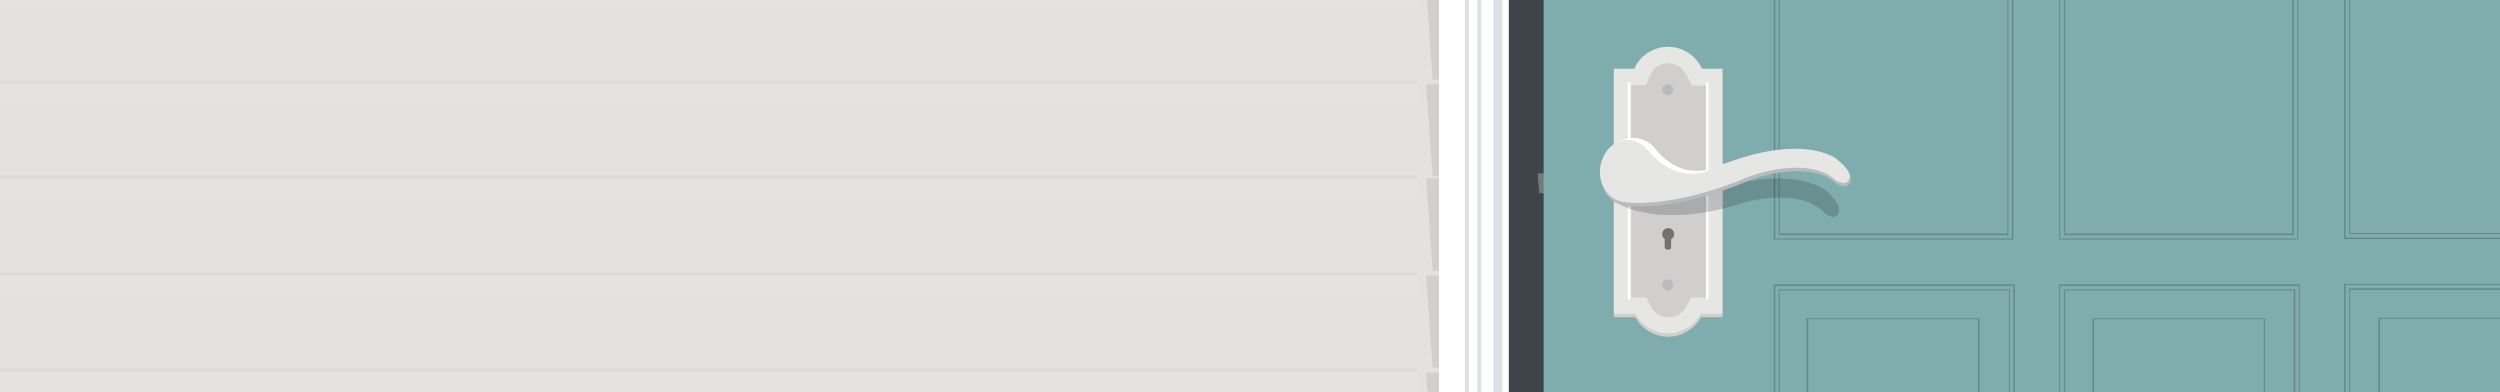
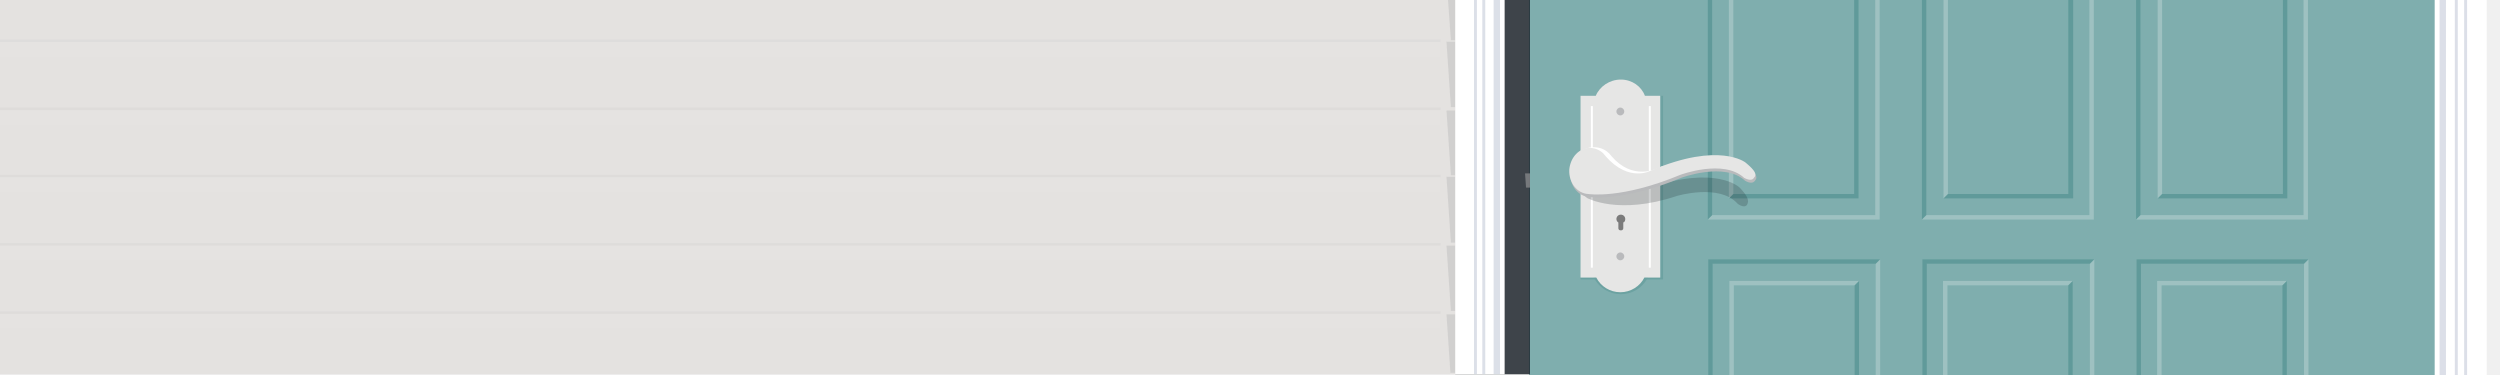
- <svg xmlns="http://www.w3.org/2000/svg" version="1.1" id="Layer_1" x="0px" y="0px" viewBox="-51.9 121.9 501.9 78.5" enable-background="new -51.9 121.9 501.9 78.5" xml:space="preserve">
+ <svg xmlns="http://www.w3.org/2000/svg" version="1.1" id="Layer_1" x="0px" y="0px" viewBox="-153 263.4 509 76.2" enable-background="new -153 263.4 509 76.2" xml:space="preserve">
+   <g>
+     <rect x="158.3" y="262.1" fill="#7FAEAE" width="184.1" height="79.9" />
+     <path opacity="0.25" fill="#337E7D" d="M184.8,283.3v37h-2.7c0.4-0.8,0.6-1.7,0.6-2.6c0-3.4-2.7-6.1-6.1-6.1s-6.1,2.7-6.1,6.1   c0,0.9,0.2,1.8,0.6,2.6h-2.7v0.4h2.9c1.1,1.8,3,3,5.3,3s4.2-1.2,5.3-3h2.9h0.4v-37.4H184.8z" />
+     <polygon opacity="0.4" fill="#CCDFDF" points="194.4,308.4 195.3,307.5 228.5,307.5 228.5,262.1 229.4,262.1 229.4,308.4  " />
+     <polygon opacity="0.4" fill="#CCDFDF" points="199.6,303.2 198.7,304.1 198.7,262.1 199.6,262.1  " />
+     <polygon opacity="0.4" fill="#CCDFDF" points="243.2,303.2 242.3,304.1 242.3,262.1 243.2,262.1  " />
+     <polygon opacity="0.4" fill="#CCDFDF" points="286.8,303.2 285.9,304.1 285.9,262.1 286.8,262.1  " />
+     <polygon opacity="0.4" fill="#CCDFDF" points="268.7,320.9 267.8,321.8 243.2,321.8 243.2,342 242.3,342 242.3,320.9  " />
+     <polygon opacity="0.4" fill="#CCDFDF" points="312.3,320.9 311.4,321.8 286.8,321.8 286.8,342 285.9,342 285.9,320.9  " />
+     <polygon opacity="0.4" fill="#CCDFDF" points="225.2,320.9 224.3,321.8 199.7,321.8 199.7,342 198.8,342 198.8,320.9  " />
+     <polygon opacity="0.4" fill="#CCDFDF" points="228.6,317.5 229.5,316.6 229.5,342 228.6,342  " />
+     <polygon opacity="0.4" fill="#337E7D" points="198.7,304.1 199.6,303.2 224.2,303.2 224.2,262.1 225.1,262.1 225.1,304.1  " />
+     <polygon opacity="0.4" fill="#337E7D" points="195.3,307.5 194.3,308.4 194.3,262.1 195.3,262.1  " />
+     <polygon opacity="0.4" fill="#CCDFDF" points="238,308.4 238.9,307.5 272.1,307.5 272.1,262.1 273,262.1 273,308.4  " />
+     <polygon opacity="0.4" fill="#337E7D" points="238.9,307.5 238,308.4 238,262.1 238.9,262.1  " />
+     <polygon opacity="0.4" fill="#CCDFDF" points="281.6,308.4 282.5,307.5 315.7,307.5 315.7,262.1 316.6,262.1 316.6,308.4  " />
+     <polygon opacity="0.4" fill="#337E7D" points="282.5,307.5 281.6,308.4 281.6,262.1 282.5,262.1  " />
+     <polygon opacity="0.4" fill="#337E7D" points="242.3,304.1 243.2,303.2 267.8,303.2 267.8,262.1 268.7,262.1 268.7,304.1  " />
+     <polygon opacity="0.4" fill="#337E7D" points="285.9,304.1 286.8,303.2 311.4,303.2 311.4,262.1 312.3,262.1 312.3,304.1  " />
+     <polygon opacity="0.4" fill="#337E7D" points="229.5,316.6 228.6,317.5 195.4,317.5 195.4,342 194.5,342 194.5,316.6  " />
+     <polygon opacity="0.4" fill="#CCDFDF" points="272.2,317.5 273.1,316.6 273.1,342 272.2,342  " />
+     <polygon opacity="0.4" fill="#337E7D" points="273.1,316.6 272.2,317.5 239,317.5 239,342 238.1,342 238.1,316.6  " />
+     <polygon opacity="0.4" fill="#CCDFDF" points="315.7,317.5 316.6,316.6 316.6,342 315.7,342  " />
+     <polygon opacity="0.4" fill="#337E7D" points="316.6,316.6 315.7,317.5 282.5,317.5 282.5,342 281.6,342 281.6,316.6  " />
+     <polygon opacity="0.4" fill="#337E7D" points="267.8,321.8 268.7,320.9 268.7,342 267.8,342  " />
+     <polygon opacity="0.4" fill="#337E7D" points="311.4,321.8 312.3,320.9 312.3,342 311.4,342  " />
+     <polygon opacity="0.4" fill="#337E7D" points="224.3,321.8 225.2,320.9 225.2,342 224.3,342  " />
+     <rect x="158.4" y="262" fill="none" width="192.1" height="80.4" />
+     <g>
+       <rect x="342.4" y="262" fill="#FFFFFF" width="10.5" height="79.9" />
+       <rect x="346.5" y="262" opacity="0.8" fill="#D3D7E2" width="0.6" height="79.9" />
+       <rect x="348.3" y="262" opacity="0.8" fill="#D3D7E2" width="0.6" height="79.9" />
+       <rect x="343.4" y="262" opacity="0.8" fill="#D3D7E2" width="1.3" height="79.9" />
+     </g>
+     <g>
+       <g>
+         <g>
+           <path fill="#CFCFCD" d="M176.7,317.6C176.6,317.6,176.6,317.6,176.7,317.6l-1.7-3h-1v-26h1.1l1.5-3.3c0,0,0-0.1,0.1-0.1      s0.1,0.1,0.1,0.1l1.5,3.3h1.1v26h-1L176.7,317.6C176.7,317.6,176.7,317.6,176.7,317.6z" />
+           <path fill="#E6E6E5" d="M176.7,279.8c-2.3,0-4.3,1.4-5.1,3.3h-3.1v37h3.2c0.9,1.8,2.8,3,4.9,3c2.1,0,4-1.2,4.9-3h3.2v-37h-3.1      C180.9,281.2,179,279.8,176.7,279.8L176.7,279.8z" />
+         </g>
+         <rect x="182.2" y="285.2" fill="#F1F2F2" width="0.4" height="32.9" />
+         <rect x="170.6" y="285.2" fill="#F1F2F2" width="0.4" height="32.9" />
+         <path opacity="0.6" fill="#333333" d="M177.6,308.2c0-0.5-0.4-0.9-0.9-0.9s-0.9,0.4-0.9,0.9c0,0.3,0.2,0.6,0.4,0.7v1.2     c0,0.2,0.2,0.4,0.4,0.4h0.2c0.2,0,0.4-0.2,0.4-0.4v-1.2C177.4,308.8,177.6,308.5,177.6,308.2z" />
+         <circle fill="#B9BABC" cx="176.6" cy="286.3" r="0.8" />
+         <circle fill="#B9BABC" cx="176.6" cy="315.9" r="0.8" />
+       </g>
+       <path opacity="0.2" fill="#101820" d="M207.7,305.7c-4.9-8.5-24.8-13.2-31.6-10.9l0,0c-1.6,0.4-2.9,1.7-3.3,3.4    c-0.6,2.5,1,5,3.5,5.5c2.5,0.6,5-1,5.5-3.5c0.1-0.6,0.1-1.1,0.1-1.6c6.3-1.5,18.9,1.8,23.6,8.4l0,0c0.2,0.3,0.4,0.5,0.7,0.6    c0.7,0.2,1.4-0.2,1.6-0.9C208,306.4,208,306,207.7,305.7z" />
+       <g>
+         <circle fill="#E6E6E5" cx="176.6" cy="299" r="4.6" />
+         <circle fill="#E6E6E5" cx="206.7" cy="299.5" r="1.3" />
+         <path fill="#E6E6E5" d="M174.4,294.9l4.4,4.1c3.5-4.4,20-4.9,27.1,1.4l1.9-1.7C201.2,291.4,180.6,291.1,174.4,294.9z" />
+       </g>
+     </g>
+     <rect x="158.6" y="261.7" fill="#7FAEAE" width="184.1" height="79.9" />
+     <path opacity="0.25" fill="#337E7D" d="M185.2,282.9v37h-2.7c0.4-0.8,0.6-1.7,0.6-2.6c0-3.4-2.7-6.1-6.1-6.1s-6.1,2.7-6.1,6.1   c0,0.9,0.2,1.8,0.6,2.6h-2.7v0.4h2.9c1.1,1.8,3,3,5.3,3s4.2-1.2,5.3-3h2.9h0.4v-37.4H185.2z" />
+     <polygon opacity="0.4" fill="#CCDFDF" points="194.7,308.1 195.6,307.2 228.8,307.2 228.8,261.7 229.7,261.7 229.7,308.1  " />
+     <polygon opacity="0.4" fill="#CCDFDF" points="199.9,302.9 199,303.8 199,261.7 199.9,261.7  " />
+     <polygon opacity="0.4" fill="#CCDFDF" points="243.6,302.9 242.7,303.8 242.7,261.7 243.6,261.7  " />
+     <polygon opacity="0.4" fill="#CCDFDF" points="287.2,302.9 286.3,303.8 286.3,261.7 287.2,261.7  " />
+     <polygon opacity="0.4" fill="#CCDFDF" points="269,320.6 268.1,321.5 243.5,321.5 243.5,341.6 242.6,341.6 242.6,320.6  " />
+     <polygon opacity="0.4" fill="#CCDFDF" points="312.6,320.6 311.7,321.5 287.1,321.5 287.1,341.6 286.2,341.6 286.2,320.6  " />
+     <polygon opacity="0.4" fill="#CCDFDF" points="225.5,320.6 224.6,321.5 200,321.5 200,341.6 199.1,341.6 199.1,320.6  " />
+     <polygon opacity="0.4" fill="#CCDFDF" points="228.9,317.1 229.8,316.2 229.8,341.6 228.9,341.6  " />
+     <polygon opacity="0.4" fill="#337E7D" points="199,303.8 199.9,302.9 224.5,302.9 224.5,261.7 225.4,261.7 225.4,303.8  " />
+     <polygon opacity="0.4" fill="#337E7D" points="195.6,307.2 194.7,308.1 194.7,261.7 195.6,261.7  " />
+     <polygon opacity="0.4" fill="#CCDFDF" points="238.3,308.1 239.2,307.2 272.4,307.2 272.4,261.7 273.3,261.7 273.3,308.1  " />
+     <polygon opacity="0.4" fill="#337E7D" points="239.2,307.2 238.3,308.1 238.3,261.7 239.2,261.7  " />
+     <polygon opacity="0.4" fill="#CCDFDF" points="281.9,308.1 282.8,307.2 316,307.2 316,261.7 316.9,261.7 316.9,308.1  " />
+     <polygon opacity="0.4" fill="#337E7D" points="282.8,307.2 281.9,308.1 281.9,261.7 282.8,261.7  " />
+     <polygon opacity="0.4" fill="#337E7D" points="242.7,303.8 243.6,302.9 268.1,302.9 268.1,261.7 269.1,261.7 269.1,303.8  " />
+     <polygon opacity="0.4" fill="#337E7D" points="286.3,303.8 287.2,302.9 311.8,302.9 311.8,261.7 312.7,261.7 312.7,303.8  " />
+     <polygon opacity="0.4" fill="#337E7D" points="229.8,316.2 228.9,317.1 195.7,317.1 195.7,341.6 194.8,341.6 194.8,316.2  " />
+     <polygon opacity="0.4" fill="#CCDFDF" points="272.5,317.1 273.4,316.2 273.4,341.6 272.5,341.6  " />
+     <polygon opacity="0.4" fill="#337E7D" points="273.4,316.2 272.5,317.1 239.3,317.1 239.3,341.6 238.4,341.6 238.4,316.2  " />
+     <polygon opacity="0.4" fill="#CCDFDF" points="316.1,317.1 317,316.2 317,341.6 316.1,341.6  " />
+     <polygon opacity="0.4" fill="#337E7D" points="317,316.2 316.1,317.1 282.9,317.1 282.9,341.6 282,341.6 282,316.2  " />
+     <polygon opacity="0.4" fill="#337E7D" points="268.1,321.5 269,320.6 269,341.6 268.1,341.6  " />
+     <polygon opacity="0.4" fill="#337E7D" points="311.7,321.5 312.6,320.6 312.6,341.6 311.7,341.6  " />
+     <polygon opacity="0.4" fill="#337E7D" points="224.6,321.5 225.5,320.6 225.5,341.6 224.6,341.6  " />
+     <rect x="158.8" y="261.7" fill="none" width="192.1" height="80.4" />
+     <g>
+       <g>
+         <g>
+           <g>
+             <path fill="#CFCFCD" d="M177,317.4C176.9,317.4,176.9,317.4,177,317.4l-1.7-3h-1v-26h1.1l1.5-3.3c0,0,0-0.1,0.1-0.1       c0.1,0,0.1,0.1,0.1,0.1l1.5,3.3h1.1v26h-1L177,317.4C177.1,317.4,177,317.4,177,317.4z" />
+             <path fill="#E6E6E5" d="M177,279.6c-2.3,0-4.3,1.4-5.1,3.3h-3.1v37h3.2c0.9,1.8,2.8,3,4.9,3c2.1,0,4-1.2,4.9-3h3.2v-37h-3.1       C181.2,281,179.3,279.6,177,279.6L177,279.6z" />
+           </g>
+           <rect x="182.7" y="285" fill="#FFFFFF" width="0.4" height="32.9" />
+           <rect x="170.9" y="285" fill="#FFFFFF" width="0.4" height="32.9" />
+           <path opacity="0.2" fill="#101820" d="M201.2,301.6c0,0-4.7-4.7-18.6,0.1c0,0-4.5,2.2-8.6-3.6c-0.1-0.2-0.2-0.3-0.3-0.5      c0,0,0,0,0,0v0c-0.6-0.7-1.4-1.3-2.3-1.4c-2.2-0.3-4-1.4-4.4,1.2c-0.3,2.6,0.5,4.1,3.1,6.3c0,0,6.4,3.6,18.3-0.4      c0,0,8.7-2.6,12.4,1.6c0,0,1.3,1,1.9,0.2C203.2,304.2,202.8,303.3,201.2,301.6z" />
+           <g>
+             <path fill="#B9BABC" d="M202.6,297.1c0,0-5.3-4.3-19.2,1.6c0,0-4.5,2.6-9.3-2.9c-0.1-0.2-0.3-0.3-0.4-0.5c0,0,0,0,0,0v0       c-0.7-0.7-1.6-1.1-2.6-1.2c-2.3-0.1-4.2,1.9-4.4,4.5c-0.1,2.6,1.6,4.8,3.9,4.9c0,0,6.7,1.1,18.7-3.9c0,0,8.8-3.3,13,0.6       c0,0,1.4,0.9,2,0C205,299.5,204.5,298.6,202.6,297.1z" />
+           </g>
+         </g>
+         <path opacity="0.6" fill="#333333" d="M177.9,308c0-0.5-0.4-0.9-0.9-0.9s-0.9,0.4-0.9,0.9c0,0.3,0.2,0.6,0.4,0.7v1.2     c0,0.2,0.2,0.4,0.4,0.4h0.2c0.2,0,0.4-0.2,0.4-0.4v-1.2C177.8,308.6,177.9,308.3,177.9,308z" />
+         <circle fill="#B9BABC" cx="176.9" cy="286.1" r="0.8" />
+         <circle fill="#B9BABC" cx="176.9" cy="315.6" r="0.8" />
+       </g>
+       <path fill="#FFFFFF" d="M185.6,297.3c-0.1,0-0.2,0-0.3,0c-1.1,0.6-5.9,2.9-10.2-2.1c-0.1-0.2-0.3-0.3-0.4-0.5c0,0,0,0,0,0v0    c-0.7-0.7-1.6-1.2-2.7-1.3c-2.5-0.3-4.8,1.6-5.1,4.2c-0.2,1.9,0.7,3.7,2.2,4.6c0.7-0.8,1.8-1.3,2.9-1.3c0.8,0,1.5,0.2,2.1,0.7    c0.2,0,0.4-0.1,0.6-0.1c0.8,0,1.5,0.2,2.1,0.6c0.6-0.5,1.4-0.7,2.3-0.7c0.1,0,0.3,0,0.4,0c0.6-0.5,1.4-0.7,2.3-0.7    c0.2,0,0.4,0,0.6,0c0.7-0.6,1.6-1,2.6-1c0.1,0,0.2,0,0.3,0c0.3-0.1,0.5-0.3,0.8-0.3c0,0,0,0,0-0.1c0.1-0.3,0.3-1.2,0.5-1.5    C186.2,297.7,185.9,297.5,185.6,297.3z" />
+       <path fill="#E6E6E5" d="M202.4,296.5c0,0-5.3-4.3-19.2,1.6c0,0-4.5,2.6-9.3-2.9c-0.1-0.2-0.3-0.3-0.4-0.5c0,0,0,0,0,0v0    c-0.7-0.7-1.6-1.1-2.6-1.2c-2.3-0.1-4.2,1.9-4.4,4.5c-0.1,2.6,1.6,4.8,3.9,4.9c0,0,6.7,1.1,18.7-3.9c0,0,8.8-3.3,13,0.6    c0,0,1.5,0.9,2,0C204.8,298.9,204.3,298.1,202.4,296.5z" />
+     </g>
+     <g>
+       <rect x="342.8" y="261.7" fill="#FFFFFF" width="10.5" height="79.9" />
+       <rect x="346.8" y="261.7" opacity="0.8" fill="#D3D7E2" width="0.6" height="79.9" />
+       <rect x="348.7" y="261.7" opacity="0.8" fill="#D3D7E2" width="0.6" height="79.9" />
+       <rect x="343.7" y="261.7" opacity="0.8" fill="#D3D7E2" width="1.3" height="79.9" />
+     </g>
+   </g>
  <g display="none">
    <g display="inline">
-       <polygon opacity="0.25" fill="#121921" enable-background="new    " points="365.5,121.9 365.5,163.2 353.4,163.2 347.8,163.2     340.2,163.2 340.2,121.9 340,121.9 340,163.3 347.8,163.3 353.4,163.3 365.7,163.3 365.7,121.9   " />
-       <polygon opacity="0.25" fill="#121921" enable-background="new    " points="323,121.9 323,163.2 310.9,163.2 305.3,163.2     297.7,163.2 297.7,121.9 297.5,142.7 297.5,163.3 305.3,163.3 310.9,163.3 323.2,163.3 323.2,121.9   " />
-       <polygon opacity="0.25" fill="#121921" enable-background="new    " points="407.9,121.9 407.9,163.2 395.9,163.2 390.3,163.2     382.7,163.2 382.7,121.9 382.5,121.9 382.5,163.3 390.3,163.3 395.9,163.3 408.1,163.3 408.1,121.9   " />
-     </g>
-     <rect id="background_2_" x="242.5" y="121.9" display="inline" opacity="0.8" fill="#121921" enable-background="new    " width="15.7" height="78.8" />
-     <rect x="-76.5" y="121.9" display="inline" fill="#E4E2E0" width="329.3" height="78.8" />
+       <polygon opacity="0.25" fill="#121921" enable-background="new    " points="247.5,273.7 247.5,303.4 238.8,303.4 234.8,303.4     229.3,303.4 229.3,273.7 229.2,273.7 229.2,303.4 234.8,303.4 238.8,303.4 247.6,303.4 247.6,273.7   " />
+       <polygon opacity="0.25" fill="#121921" enable-background="new    " points="217,273.7 217,303.4 208.3,303.4 204.3,303.4     198.9,303.4 198.9,273.7 198.7,288.7 198.7,303.4 204.3,303.4 208.3,303.4 217.1,303.4 217.1,273.7   " />
+       <polygon opacity="0.25" fill="#121921" enable-background="new    " points="277.9,273.7 277.9,303.4 269.3,303.4 265.3,303.4     259.8,303.4 259.8,273.7 259.7,273.7 259.7,303.4 265.3,303.4 269.3,303.4 278,303.4 278,273.7   " />
+     </g>
+     <rect id="background_2_" x="159.3" y="273.7" display="inline" opacity="0.8" fill="#121921" enable-background="new    " width="11.3" height="56.5" />
+     <rect x="-69.5" y="273.7" display="inline" fill="#E4E2E0" width="236.2" height="56.5" />
    <g display="inline" opacity="0.15">
      <g opacity="0.2">
-         <rect x="-76.5" y="130.1" fill="#23356E" width="315.9" height="0.6" />
-         <rect x="-76.5" y="130.7" fill="#FFFFFF" width="315.9" height="3.1" />
-       </g>
-       <g opacity="0.2">
-         <rect x="-76.5" y="144.5" fill="#121921" width="315.9" height="0.6" />
-         <rect x="-76.5" y="145" fill="#FFFFFF" width="315.9" height="3.1" />
-       </g>
-       <g opacity="0.2">
-         <rect x="-76.5" y="158.7" fill="#121921" width="315.9" height="0.6" />
-         <rect x="-76.5" y="159.2" fill="#FFFFFF" width="315.9" height="3.1" />
-       </g>
-       <g opacity="0.2">
-         <rect x="-76.5" y="173" fill="#121921" width="315.9" height="0.6" />
-         <rect x="-76.5" y="173.6" fill="#FFFFFF" width="315.9" height="3.1" />
-       </g>
-       <g opacity="0.2">
-         <rect x="-76.5" y="187.4" fill="#121921" width="315.9" height="0.6" />
-         <rect x="-76.5" y="187.9" fill="#FFFFFF" width="315.9" height="3.1" />
-       </g>
-     </g>
-     <polygon display="inline" fill="#76797C" points="258.2,158.3 257.2,158.3 257.5,161.4 258.2,161.4  " />
-     <rect x="258.1" y="121.9" display="inline" fill="#7FADAD" width="181.6" height="78.8" />
-     <rect x="258.2" y="121.8" display="inline" fill="none" width="189.4" height="79.2" />
+         <rect x="-69.5" y="279.6" fill="#23356E" width="226.6" height="0.4" />
+         <rect x="-69.5" y="280.1" fill="#FFFFFF" width="226.6" height="2.2" />
+       </g>
+       <g opacity="0.2">
+         <rect x="-69.5" y="290" fill="#121921" width="226.6" height="0.4" />
+         <rect x="-69.5" y="290.3" fill="#FFFFFF" width="226.6" height="2.2" />
+       </g>
+       <g opacity="0.2">
+         <rect x="-69.5" y="300.1" fill="#121921" width="226.6" height="0.4" />
+         <rect x="-69.5" y="300.5" fill="#FFFFFF" width="226.6" height="2.2" />
+       </g>
+       <g opacity="0.2">
+         <rect x="-69.5" y="310.4" fill="#121921" width="226.6" height="0.4" />
+         <rect x="-69.5" y="310.8" fill="#FFFFFF" width="226.6" height="2.2" />
+       </g>
+       <g opacity="0.2">
+         <rect x="-69.5" y="320.7" fill="#121921" width="226.6" height="0.4" />
+         <rect x="-69.5" y="321.1" fill="#FFFFFF" width="226.6" height="2.2" />
+       </g>
+     </g>
+     <polygon display="inline" fill="#76797C" points="170.5,299.9 169.8,299.9 170,302.1 170.5,302.1  " />
+     <rect x="170.5" y="273.7" display="inline" fill="#7FADAD" width="130.3" height="56.5" />
+     <rect x="170.5" y="273.7" display="inline" fill="none" width="135.9" height="56.8" />
    <g display="inline" opacity="0.25">
-       <polygon fill="#121921" points="313,167.5 327.4,167.5 327.4,121.8 327.2,121.8 327.2,167.4 313,167.4 307.5,167.4 293.3,167.4     293.3,121.8 293.1,121.8 293.1,167.5 307.5,167.5   " />
-       <polygon fill="#121921" points="327.9,121.8 327.9,168.1 313,168.1 307.5,168.1 292.6,168.1 292.6,121.8 292.4,121.8 292.4,168.3     307.5,168.3 313,168.3 328.1,168.3 328.1,121.8   " />
+       <polygon fill="#121921" points="209.8,306.5 220.2,306.5 220.2,273.7 220,273.7 220,306.4 209.8,306.4 205.9,306.4 195.7,306.4     195.7,273.7 195.6,273.7 195.6,306.5 205.9,306.5   " />
+       <polygon fill="#121921" points="220.5,273.7 220.5,306.9 209.8,306.9 205.9,306.9 195.2,306.9 195.2,273.7 195.1,273.7 195.1,307     205.9,307 209.8,307 220.7,307 220.7,273.7   " />
    </g>
    <g display="inline" opacity="0.25">
-       <polygon fill="#121921" points="355.5,167.5 369.8,167.5 369.8,121.8 369.7,121.8 369.7,167.4 355.5,167.4 350,167.4 335.8,167.4     335.8,121.8 335.6,121.8 335.6,167.5 350,167.5   " />
-       <polygon fill="#121921" points="370.4,121.8 370.4,168.1 355.5,168.1 350,168.1 335.1,168.1 335.1,121.8 334.9,121.8 334.9,168.3     350,168.3 355.5,168.3 370.5,168.3 370.5,121.8   " />
+       <polygon fill="#121921" points="240.3,306.5 250.6,306.5 250.6,273.7 250.5,273.7 250.5,306.4 240.3,306.4 236.4,306.4     226.2,306.4 226.2,273.7 226,273.7 226,306.5 236.4,306.5   " />
+       <polygon fill="#121921" points="251,273.7 251,306.9 240.3,306.9 236.4,306.9 225.7,306.9 225.7,273.7 225.5,273.7 225.5,307     236.4,307 240.3,307 251.1,307 251.1,273.7   " />
    </g>
    <g display="inline">
      <g>
        <g>
-           <path fill="#D0CFCE" d="M284.7,143.3h-3c-0.9-1.9-2.8-3.3-5.1-3.3s-4.2,1.3-5.1,3.3h-3v36.5h3.2c0.9,1.7,2.8,2.9,4.9,2.9      s3.9-1.2,4.9-2.9h3.2L284.7,143.3L284.7,143.3z" />
-           <g>
-             <path fill="#D0CFCE" d="M276.6,181c-1.6,0-3-0.9-3.8-2.3l-0.4-0.7h-2.7v-34h2.6l0.3-0.7c0.7-1.6,2.2-2.6,3.9-2.6       c1.7,0,3.2,1,3.9,2.6l0.3,0.7h2.6v34h-2.7l-0.4,0.7C279.7,180.1,278.2,181,276.6,181z" />
-             <path fill="#E6E6E5" d="M276.6,142c1.2,0,2.3,0.7,2.8,1.8l0.7,1.5h1.6h0.5v31.6h-0.7H280l-0.7,1.3c-0.5,1-1.6,1.6-2.7,1.6       c-1.1,0-2.2-0.6-2.7-1.6l-0.7-1.3h-1.5h-0.7v-31.5h0.5h1.6l0.7-1.5C274.3,142.7,275.4,142,276.6,142 M276.6,139.5       c-2.2,0-4.2,1.3-5.1,3.3h-3v36.5h3.2c0.9,1.7,2.8,2.9,4.9,2.9s3.9-1.2,4.9-2.9h3.2v-36.5h-3       C280.8,140.8,278.9,139.5,276.6,139.5L276.6,139.5z" />
-           </g>
-           <rect x="282.3" y="144.8" fill="#FFFFFF" width="0.4" height="32.4" />
-           <rect x="270.6" y="144.8" fill="#FFFFFF" width="0.4" height="32.4" />
-           <path opacity="0.2" fill="#121921" enable-background="new    " d="M300.5,161.2c0,0-4.7-4.7-18.3,0.1c0,0-4.5,2.2-8.5-3.6      c-0.1-0.2-0.2-0.3-0.3-0.5l0,0l0,0c-0.6-0.7-1.4-1.2-2.3-1.3c-2.2-0.3-4-1.4-4.3,1.1c-0.3,2.6,0.5,4.1,3,6.2      c0,0,6.3,3.6,18.1-0.4c0,0,8.6-2.5,12.2,1.6c0,0,1.3,1,1.9,0.2C302.5,163.8,302.1,162.9,300.5,161.2z" />
-           <g>
-             <path fill="#B9BABD" d="M301.9,156.7c0,0-5.2-4.3-18.9,1.6c0,0-4.4,2.5-9.1-2.8c-0.1-0.2-0.2-0.3-0.4-0.4l0,0l0,0       c-0.7-0.7-1.6-1.1-2.5-1.2c-2.2-0.1-4.2,1.9-4.3,4.5c-0.1,2.6,1.6,4.7,3.8,4.9c0,0,6.7,1.1,18.5-3.8c0,0,8.7-3.2,12.8,0.6       c0,0,1.4,0.9,2,0C304.2,159.1,303.7,158.3,301.9,156.7z" />
+           <path fill="#D0CFCE" d="M189.5,289.1h-2.2c-0.6-1.4-2-2.4-3.7-2.4s-3,0.9-3.7,2.4h-2.2v26.2h2.3c0.6,1.2,2,2.1,3.5,2.1      s2.8-0.9,3.5-2.1h2.3V289.1L189.5,289.1z" />
+           <g>
+             <path fill="#D0CFCE" d="M183.7,316.1c-1.1,0-2.2-0.6-2.7-1.6l-0.3-0.5h-1.9v-24.4h1.9l0.2-0.5c0.5-1.1,1.6-1.9,2.8-1.9       c1.2,0,2.3,0.7,2.8,1.9l0.2,0.5h1.9V314h-1.9l-0.3,0.5C185.9,315.5,184.9,316.1,183.7,316.1z" />
+             <path fill="#E6E6E5" d="M183.7,288.2c0.9,0,1.6,0.5,2,1.3l0.5,1.1h1.1h0.4v22.7h-0.5h-1.1l-0.5,0.9c-0.4,0.7-1.1,1.1-1.9,1.1       c-0.8,0-1.6-0.4-1.9-1.1l-0.5-0.9h-1.1h-0.5v-22.6h0.4h1.1l0.5-1.1C182.1,288.7,182.9,288.2,183.7,288.2 M183.7,286.4       c-1.6,0-3,0.9-3.7,2.4h-2.2v26.2h2.3c0.6,1.2,2,2.1,3.5,2.1s2.8-0.9,3.5-2.1h2.3v-26.2h-2.2       C186.7,287.3,185.4,286.4,183.7,286.4L183.7,286.4z" />
+           </g>
+           <rect x="187.8" y="290.2" fill="#FFFFFF" width="0.3" height="23.2" />
+           <rect x="179.4" y="290.2" fill="#FFFFFF" width="0.3" height="23.2" />
+           <path opacity="0.2" fill="#121921" enable-background="new    " d="M200.9,301.9c0,0-3.4-3.4-13.1,0.1c0,0-3.2,1.6-6.1-2.6      c-0.1-0.1-0.1-0.2-0.2-0.4l0,0l0,0c-0.4-0.5-1-0.9-1.6-0.9c-1.6-0.2-2.9-1-3.1,0.8c-0.2,1.9,0.4,2.9,2.2,4.4c0,0,4.5,2.6,13-0.3      c0,0,6.2-1.8,8.8,1.1c0,0,0.9,0.7,1.4,0.1C202.3,303.8,202,303.2,200.9,301.9z" />
+           <g>
+             <path fill="#B9BABD" d="M201.9,298.7c0,0-3.7-3.1-13.6,1.1c0,0-3.2,1.8-6.5-2c-0.1-0.1-0.1-0.2-0.3-0.3l0,0l0,0       c-0.5-0.5-1.1-0.8-1.8-0.9c-1.6-0.1-3,1.4-3.1,3.2c-0.1,1.9,1.1,3.4,2.7,3.5c0,0,4.8,0.8,13.3-2.7c0,0,6.2-2.3,9.2,0.4       c0,0,1,0.6,1.4,0C203.5,300.4,203.2,299.9,201.9,298.7z" />
          </g>
        </g>
-         <path opacity="0.6" fill="#333333" enable-background="new    " d="M277.6,167.5c0-0.5-0.4-0.9-0.9-0.9s-0.9,0.4-0.9,0.9     c0,0.3,0.2,0.6,0.4,0.7v1.2c0,0.2,0.2,0.4,0.4,0.4h0.2c0.2,0,0.4-0.2,0.4-0.4v-1.2C277.4,168,277.6,167.8,277.6,167.5z" />
-         <circle fill="#B9BABD" cx="276.6" cy="145.9" r="0.8" />
-         <circle fill="#B9BABD" cx="276.6" cy="175" r="0.8" />
-       </g>
-       <path fill="#FFFFFF" d="M285.2,157c-0.1,0-0.2,0-0.3,0c-1.1,0.6-5.8,2.9-10-2.1c-0.1-0.2-0.2-0.3-0.4-0.5l0,0l0,0    c-0.7-0.7-1.6-1.2-2.7-1.3c-2.5-0.2-4.7,1.6-5.1,4.2c-0.2,1.9,0.7,3.7,2.2,4.5c0.7-0.8,1.7-1.3,2.9-1.3c0.8,0,1.5,0.2,2.1,0.7    c0.2,0,0.4,0,0.6,0c0.7,0,1.5,0.2,2.1,0.6c0.6-0.4,1.4-0.7,2.2-0.7c0.1,0,0.2,0,0.4,0c0.6-0.5,1.4-0.7,2.2-0.7c0.2,0,0.4,0,0.5,0    c0.7-0.6,1.6-1,2.5-1c0.1,0,0.2,0,0.3,0c0.2-0.1,0.5-0.2,0.8-0.3c0,0,0,0,0-0.1c0.1-0.3,0.3-1.1,0.4-1.5    C285.7,157.4,285.4,157.2,285.2,157z" />
-       <path fill="#E6E6E5" d="M301.7,156.2c0,0-5.2-4.3-18.9,1.6c0,0-4.4,2.5-9.1-2.8c-0.1-0.2-0.2-0.3-0.4-0.4l0,0l0,0    c-0.7-0.7-1.6-1.1-2.5-1.2c-2.2-0.1-4.2,1.9-4.3,4.5c-0.1,2.6,1.6,4.7,3.9,4.9c0,0,6.7,1.1,18.5-3.8c0,0,8.7-3.2,12.8,0.6    c0,0,1.4,0.9,2,0C304.1,158.6,303.6,157.7,301.7,156.2z" />
+         <path opacity="0.6" fill="#333333" enable-background="new    " d="M184.4,306.5c0-0.4-0.3-0.6-0.6-0.6s-0.6,0.3-0.6,0.6     c0,0.2,0.1,0.4,0.3,0.5v0.9c0,0.1,0.1,0.3,0.3,0.3h0.1c0.1,0,0.3-0.1,0.3-0.3V307C184.3,306.8,184.4,306.7,184.4,306.5z" />
+         <circle fill="#B9BABD" cx="183.7" cy="291" r="0.6" />
+         <circle fill="#B9BABD" cx="183.7" cy="311.8" r="0.6" />
+       </g>
+       <path fill="#FFFFFF" d="M189.9,298.9c-0.1,0-0.1,0-0.2,0c-0.8,0.4-4.2,2.1-7.2-1.5c-0.1-0.1-0.1-0.2-0.3-0.4l0,0l0,0    c-0.5-0.5-1.1-0.9-1.9-0.9c-1.8-0.1-3.4,1.1-3.7,3c-0.1,1.4,0.5,2.7,1.6,3.2c0.5-0.6,1.2-0.9,2.1-0.9c0.6,0,1.1,0.1,1.5,0.5    c0.1,0,0.3,0,0.4,0c0.5,0,1.1,0.1,1.5,0.4c0.4-0.3,1-0.5,1.6-0.5c0.1,0,0.1,0,0.3,0c0.4-0.4,1-0.5,1.6-0.5c0.1,0,0.3,0,0.4,0    c0.5-0.4,1.1-0.7,1.8-0.7c0.1,0,0.1,0,0.2,0c0.1-0.1,0.4-0.1,0.6-0.2c0,0,0,0,0-0.1c0.1-0.2,0.2-0.8,0.3-1.1    C190.3,299.2,190,299.1,189.9,298.9z" />
+       <path fill="#E6E6E5" d="M201.7,298.3c0,0-3.7-3.1-13.6,1.1c0,0-3.2,1.8-6.5-2c-0.1-0.1-0.1-0.2-0.3-0.3l0,0l0,0    c-0.5-0.5-1.1-0.8-1.8-0.9c-1.6-0.1-3,1.4-3.1,3.2c-0.1,1.9,1.1,3.4,2.8,3.5c0,0,4.8,0.8,13.3-2.7c0,0,6.2-2.3,9.2,0.4    c0,0,1,0.6,1.4,0C203.4,300.1,203.1,299.4,201.7,298.3z" />
    </g>
    <g display="inline" opacity="0.9">
-       <polygon opacity="0.1" fill="#121921" enable-background="new    " points="242.5,187.3 241.6,187.3 240.6,173.6 242.5,173.6       " />
-       <polygon opacity="0.1" fill="#121921" enable-background="new    " points="242.5,172.9 241.6,172.9 240.6,159.1 242.5,159.1       " />
-       <polygon opacity="0.1" fill="#121921" enable-background="new    " points="242.5,158.8 241.6,158.8 240.6,145.1 242.5,145.1       " />
-       <polygon opacity="0.1" fill="#121921" enable-background="new    " points="242.5,144.4 241.6,144.4 240.6,130.6 242.5,130.6       " />
-       <polygon opacity="0.1" fill="#121921" enable-background="new    " points="241,121.6 241.6,130.3 242.5,130.3 242.5,121.6   " />
-       <polygon opacity="0.1" fill="#121921" enable-background="new    " points="242.5,200.4 242.5,188.1 240.6,188.1 241.5,200.4       " />
-     </g>
-     <rect x="242.5" y="121.9" display="inline" fill="#FFFFFF" width="10.4" height="78.8" />
-     <rect x="248.2" y="121.9" display="inline" opacity="0.8" fill="#D3D8E2" enable-background="new    " width="0.6" height="78.8" />
-     <rect x="246.4" y="121.9" display="inline" opacity="0.8" fill="#D3D8E2" enable-background="new    " width="0.6" height="78.8" />
-     <rect x="250.6" y="121.9" display="inline" opacity="0.8" fill="#D3D8E2" enable-background="new    " width="1.3" height="78.8" />
+       <polygon opacity="0.1" fill="#121921" enable-background="new    " points="159.3,320.7 158.6,320.7 157.9,310.8 159.3,310.8       " />
+       <polygon opacity="0.1" fill="#121921" enable-background="new    " points="159.3,310.3 158.6,310.3 157.9,300.4 159.3,300.4       " />
+       <polygon opacity="0.1" fill="#121921" enable-background="new    " points="159.3,300.2 158.6,300.2 157.9,290.4 159.3,290.4       " />
+       <polygon opacity="0.1" fill="#121921" enable-background="new    " points="159.3,289.9 158.6,289.9 157.9,280 159.3,280   " />
+       <polygon opacity="0.1" fill="#121921" enable-background="new    " points="158.2,273.5 158.6,279.8 159.3,279.8 159.3,273.5       " />
+       <polygon opacity="0.1" fill="#121921" enable-background="new    " points="159.3,330.1 159.3,321.2 157.9,321.2 158.5,330.1       " />
+     </g>
+     <rect x="159.3" y="273.7" display="inline" fill="#FFFFFF" width="7.5" height="56.5" />
+     <rect x="163.4" y="273.7" display="inline" opacity="0.8" fill="#D3D8E2" enable-background="new    " width="0.4" height="56.5" />
+     <rect x="162.1" y="273.7" display="inline" opacity="0.8" fill="#D3D8E2" enable-background="new    " width="0.4" height="56.5" />
+     <rect x="165.1" y="273.7" display="inline" opacity="0.8" fill="#D3D8E2" enable-background="new    " width="0.9" height="56.5" />
    <g display="inline">
      <g opacity="0.25">
-         <polygon fill="#121921" points="392.6,175.5 378.1,175.5 378.1,200.8 378.3,200.8 378.3,175.7 392.6,175.7 398.1,175.7      412.4,175.7 412.4,200.8 412.5,200.8 412.5,175.5 398.1,175.5    " />
-         <polygon fill="#121921" points="398.1,174.8 392.6,174.8 377.4,174.8 377.4,200.8 377.6,200.8 377.6,175 392.6,175 398.1,175      413.1,175 413.1,200.8 413.3,200.8 413.3,174.8    " />
+         <polygon fill="#121921" points="266.9,312.2 256.5,312.2 256.5,330.3 256.7,330.3 256.7,312.3 266.9,312.3 270.9,312.3      281.1,312.3 281.1,330.3 281.2,330.3 281.2,312.2 270.9,312.2    " />
+         <polygon fill="#121921" points="270.9,311.7 266.9,311.7 256,311.7 256,330.3 256.2,330.3 256.2,311.8 266.9,311.8 270.9,311.8      281.6,311.8 281.6,330.3 281.8,330.3 281.8,311.7    " />
      </g>
      <g opacity="0.25">
-         <polygon fill="#121921" points="397.9,167.4 412.3,167.4 412.3,121.7 412.2,121.7 412.2,167.2 397.9,167.2 392.5,167.2      378.3,167.2 378.3,121.7 378.1,121.7 378.1,167.4 392.5,167.4    " />
-         <polygon fill="#121921" points="412.8,121.7 412.8,168 397.9,168 392.5,168 377.6,168 377.6,121.7 377.4,121.7 377.4,168.1      392.5,168.1 397.9,168.1 413,168.1 413,121.7    " />
-       </g>
-       <g>
-         <rect x="439.7" y="121.8" fill="#FFFFFF" width="10.4" height="78.8" />
-         <rect x="443.7" y="121.8" opacity="0.8" fill="#D3D8E2" enable-background="new    " width="0.6" height="78.8" />
-         <rect x="445.5" y="121.8" opacity="0.8" fill="#D3D8E2" enable-background="new    " width="0.6" height="78.8" />
-         <rect x="440.6" y="121.8" opacity="0.8" fill="#D3D8E2" enable-background="new    " width="1.3" height="78.8" />
-       </g>
-       <polygon opacity="0.25" fill="#121921" enable-background="new    " points="382.7,200.5 382.7,180.1 394.8,180.1 400.3,180.1     407.9,180.1 407.9,200.5 408.1,200.5 408.1,179.9 400.3,179.9 394.8,179.9 382.5,179.9 382.5,200.5   " />
-     </g>
-     <polygon display="inline" opacity="0.25" fill="#121921" enable-background="new    " points="335.1,200.7 335.1,175.1    350.1,175.1 355.6,175.1 370.6,175.1 370.6,200.7 370.8,200.7 370.8,174.9 355.6,174.9 350.1,174.9 334.9,174.9 334.9,200.7  " />
-     <polygon display="inline" opacity="0.25" fill="#121921" enable-background="new    " points="335.8,200.7 335.8,175.8    350.1,175.8 355.6,175.8 369.9,175.8 369.9,200.7 370.1,200.7 370.1,175.7 355.6,175.7 350.1,175.7 335.6,175.7 335.6,200.7  " />
-     <polygon display="inline" opacity="0.25" fill="#121921" enable-background="new    " points="292.6,200.7 292.6,175.1    307.6,175.1 313.1,175.1 328.1,175.1 328.1,200.7 328.3,200.7 328.3,174.9 313.1,174.9 307.6,174.9 292.4,174.9 292.4,200.7  " />
-     <polygon display="inline" opacity="0.25" fill="#121921" enable-background="new    " points="293.3,200.7 293.3,175.8    307.6,175.8 313.1,175.8 327.4,175.8 327.4,200.7 327.6,200.7 327.6,175.7 313.1,175.7 307.6,175.7 293.1,175.7 293.1,200.7  " />
-     <polygon display="inline" opacity="0.25" fill="#101820" points="340.1,200.6 340.1,180.1 352.2,180.1 357.8,180.1 365.4,180.1    365.4,200.6 365.6,200.6 365.6,180 357.8,180 352.2,180 339.9,180 339.9,200.6  " />
-     <polygon display="inline" opacity="0.25" fill="#101820" points="297.5,200.6 297.5,180.1 309.6,180.1 315.2,180.1 322.8,180.1    322.8,200.6 323,200.6 323,180 315.2,180 309.6,180 297.3,180 297.3,200.6  " />
-   </g>
-   <g>
-     <g>
-       <polygon opacity="0.25" fill="#121921" enable-background="new    " points="402.7,107.5 402.7,163.1 386.4,163.1 378.9,163.1     368.6,163.1 368.6,107.5 368.4,107.5 368.4,163.4 378.9,163.4 386.4,163.4 402.9,163.4 402.9,107.5   " />
-       <polygon opacity="0.25" fill="#121921" enable-background="new    " points="345.4,107.5 345.4,163.1 329.1,163.1 321.7,163.1     311.4,163.1 311.4,107.5 311.1,135.6 311.1,163.4 321.7,163.4 329.1,163.4 345.7,163.4 345.7,107.5   " />
-       <polygon opacity="0.25" fill="#121921" enable-background="new    " points="459.9,107.5 459.9,163.1 443.7,163.1 436.2,163.1     425.9,163.1 425.9,107.5 425.6,107.5 425.6,163.4 436.2,163.4 443.7,163.4 460.2,163.4 460.2,107.5   " />
-     </g>
-     <rect id="background_1_" x="237" y="107.5" opacity="0.8" fill="#121921" enable-background="new    " width="21.2" height="106.2" />
-     <rect x="-192.9" y="107.5" fill="#E4E2E0" width="443.8" height="106.2" />
-     <g opacity="0.15">
-       <g opacity="0.2">
-         <rect x="-192.9" y="118.6" fill="#23356E" width="425.6" height="0.8" />
-         <rect x="-192.9" y="119.4" fill="#FFFFFF" width="425.6" height="4.2" />
-       </g>
-       <g opacity="0.2">
-         <rect x="-192.9" y="138" fill="#121921" width="425.6" height="0.8" />
-         <rect x="-192.9" y="138.7" fill="#FFFFFF" width="425.6" height="4.2" />
-       </g>
-       <g opacity="0.2">
-         <rect x="-192.9" y="157.1" fill="#121921" width="425.6" height="0.8" />
-         <rect x="-192.9" y="157.8" fill="#FFFFFF" width="425.6" height="4.2" />
-       </g>
-       <g opacity="0.2">
-         <rect x="-192.9" y="176.5" fill="#121921" width="425.6" height="0.8" />
-         <rect x="-192.9" y="177.2" fill="#FFFFFF" width="425.6" height="4.2" />
-       </g>
-       <g opacity="0.2">
-         <rect x="-192.9" y="195.8" fill="#121921" width="425.6" height="0.8" />
-         <rect x="-192.9" y="196.6" fill="#FFFFFF" width="425.6" height="4.2" />
-       </g>
-     </g>
-     <polygon fill="#76797C" points="258.1,156.7 256.8,156.7 257.1,160.7 258.1,160.7  " />
-     <rect x="258" y="107.5" fill="#7FADAD" width="244.7" height="106.2" />
-     <rect x="258.2" y="107.4" fill="none" width="255.3" height="106.8" />
-     <g opacity="0.25">
-       <polygon fill="#121921" points="332,169.1 351.3,169.1 351.3,107.4 351.1,107.4 351.1,168.8 332,168.8 324.5,168.8 305.4,168.8     305.4,107.4 305.2,107.4 305.2,169.1 324.5,169.1   " />
-       <polygon fill="#121921" points="352,107.4 352,169.8 332,169.8 324.5,169.8 304.5,169.8 304.5,107.4 304.2,107.4 304.2,170     324.5,170 332,170 352.3,170 352.3,107.4   " />
-     </g>
-     <g opacity="0.25">
-       <polygon fill="#121921" points="389.2,169.1 408.6,169.1 408.6,107.4 408.3,107.4 408.3,168.8 389.2,168.8 381.8,168.8     362.7,168.8 362.7,107.4 362.5,107.4 362.5,169.1 381.8,169.1   " />
-       <polygon fill="#121921" points="409.3,107.4 409.3,169.8 389.2,169.8 381.8,169.8 361.7,169.8 361.7,107.4 361.5,107.4 361.5,170     381.8,170 389.2,170 409.5,170 409.5,107.4   " />
-     </g>
-     <g>
-       <g>
-         <g>
-           <path fill="#D0CFCE" d="M293.9,136.4h-4.1c-1.2-2.6-3.8-4.4-6.8-4.4s-5.7,1.8-6.8,4.4h-4.1v49.2h4.3c1.3,2.3,3.7,3.9,6.6,3.9      c2.8,0,5.3-1.6,6.6-3.9h4.3L293.9,136.4L293.9,136.4z" />
-           <g>
-             <path fill="#D0CFCE" d="M283,187.1c-2.1,0-4.1-1.2-5.1-3.1l-0.5-0.9h-3.6v-45.8h3.5l0.5-1c0.9-2.1,3-3.5,5.3-3.5       c2.3,0,4.4,1.4,5.3,3.5l0.5,1h3.5v45.9h-3.6l-0.5,0.9C287,186,285.1,187.1,283,187.1z" />
-             <path fill="#E6E6E5" d="M283,134.6c1.6,0,3.1,1,3.8,2.5l0.9,2h2.2h0.7v42.5h-1h-2l-0.9,1.8c-0.7,1.3-2.1,2.2-3.6,2.2       s-2.9-0.8-3.6-2.2l-0.9-1.8h-2h-1V139h0.7h2.2l0.9-2C279.9,135.6,281.3,134.6,283,134.6 M283,131.3c-3,0-5.7,1.8-6.8,4.4h-4.1       v49.2h4.3c1.3,2.3,3.7,3.9,6.6,3.9c2.8,0,5.3-1.6,6.6-3.9h4.3v-49.2h-4.1C288.6,133.1,286,131.3,283,131.3L283,131.3z" />
-           </g>
-           <rect x="290.6" y="138.4" fill="#FFFFFF" width="0.5" height="43.6" />
-           <rect x="274.9" y="138.4" fill="#FFFFFF" width="0.5" height="43.6" />
-           <path opacity="0.2" fill="#121921" enable-background="new    " d="M315.1,160.5c0,0-6.3-6.3-24.7,0.1c0,0-6,2.9-11.5-4.8      c-0.2-0.2-0.3-0.5-0.5-0.7l0,0l0,0c-0.8-1-1.9-1.7-3.1-1.8c-2.9-0.4-5.3-1.9-5.8,1.5c-0.5,3.5,0.7,5.5,4.1,8.3      c0,0,8.5,4.8,24.4-0.5c0,0,11.6-3.4,16.5,2.2c0,0,1.8,1.3,2.5,0.2C317.8,164,317.3,162.8,315.1,160.5z" />
-           <g>
-             <path fill="#B9BABD" d="M317,154.5c0,0-7.1-5.8-25.5,2.2c0,0-6,3.4-12.3-3.8c-0.2-0.2-0.3-0.4-0.5-0.6l0,0l0,0       c-0.9-0.9-2.1-1.5-3.4-1.6c-3-0.2-5.6,2.6-5.8,6c-0.2,3.5,2.2,6.4,5.2,6.5c0,0,9,1.5,24.9-5.2c0,0,11.7-4.4,17.2,0.8       c0,0,1.9,1.2,2.6,0C320.2,157.7,319.5,156.5,317,154.5z" />
-           </g>
-         </g>
-         <path opacity="0.6" fill="#333333" enable-background="new    " d="M284.2,168.9c0-0.7-0.5-1.2-1.2-1.2c-0.6,0-1.2,0.5-1.2,1.2     c0,0.4,0.2,0.8,0.5,1v1.6c0,0.3,0.2,0.5,0.5,0.5h0.3c0.3,0,0.5-0.2,0.5-0.5v-1.6C284,169.7,284.2,169.4,284.2,168.9z" />
-         <circle fill="#B9BABD" cx="282.9" cy="139.9" r="1.1" />
-         <circle fill="#B9BABD" cx="282.9" cy="179.1" r="1.1" />
-       </g>
-       <path fill="#FFFFFF" d="M294.5,154.8c-0.2,0-0.3,0-0.4,0c-1.5,0.8-7.8,3.9-13.5-2.8c-0.2-0.2-0.3-0.5-0.5-0.6l0,0l0,0    c-0.9-1-2.2-1.6-3.6-1.8c-3.3-0.3-6.4,2.2-6.8,5.6c-0.3,2.6,0.9,4.9,2.9,6.1c0.9-1.1,2.3-1.8,3.9-1.8c1,0,2,0.3,2.8,0.9    c0.3-0.1,0.5-0.1,0.8-0.1c1,0,2,0.3,2.8,0.8c0.8-0.6,1.9-1,3-1c0.2,0,0.3,0,0.5,0c0.8-0.6,1.9-1,3-1c0.2,0,0.5,0,0.7,0.1    c0.9-0.8,2.1-1.3,3.4-1.3c0.1,0,0.3,0,0.4,0c0.3-0.2,0.7-0.3,1.1-0.5c0,0,0-0.1,0-0.1c0.2-0.5,0.4-1.5,0.6-2    C295.2,155.3,294.8,155.1,294.5,154.8z" />
-       <path fill="#E6E6E5" d="M316.8,153.8c0,0-7.1-5.8-25.5,2.2c0,0-6,3.4-12.3-3.8c-0.2-0.2-0.3-0.4-0.5-0.6l0,0l0,0    c-0.9-0.9-2.1-1.5-3.4-1.6c-3-0.2-5.6,2.6-5.8,6c-0.2,3.5,2.2,6.4,5.2,6.5c0,0,9,1.5,24.9-5.2c0,0,11.7-4.4,17.2,0.8    c0,0,1.9,1.2,2.6,0C319.9,157,319.2,155.8,316.8,153.8z" />
-     </g>
-     <g opacity="0.9">
-       <polygon opacity="0.1" fill="#121921" enable-background="new    " points="237,195.7 235.7,195.7 234.4,177.2 237,177.2   " />
-       <polygon opacity="0.1" fill="#121921" enable-background="new    " points="237,176.3 235.7,176.3 234.4,157.7 237,157.7   " />
-       <polygon opacity="0.1" fill="#121921" enable-background="new    " points="237,157.3 235.7,157.3 234.4,138.8 237,138.8   " />
-       <polygon opacity="0.1" fill="#121921" enable-background="new    " points="237,137.9 235.7,137.9 234.4,119.3 237,119.3   " />
-       <polygon opacity="0.1" fill="#121921" enable-background="new    " points="234.9,107.2 235.7,118.9 237,118.9 237,107.2   " />
-       <polygon opacity="0.1" fill="#121921" enable-background="new    " points="237,213.3 237,196.7 234.4,196.7 235.6,213.3   " />
-     </g>
-     <rect x="237" y="107.5" fill="#FFFFFF" width="14" height="106.2" />
-     <rect x="244.7" y="107.5" opacity="0.8" fill="#D3D8E2" enable-background="new    " width="0.8" height="106.2" />
-     <rect x="242.2" y="107.5" opacity="0.8" fill="#D3D8E2" enable-background="new    " width="0.8" height="106.2" />
-     <rect x="247.9" y="107.5" opacity="0.8" fill="#D3D8E2" enable-background="new    " width="1.8" height="106.2" />
-     <g>
-       <g opacity="0.25">
-         <polygon fill="#121921" points="439.2,179.8 419.7,179.8 419.7,213.9 419.9,213.9 419.9,180.1 439.2,180.1 446.7,180.1      465.9,180.1 465.9,213.9 466.1,213.9 466.1,179.8 446.7,179.8    " />
-         <polygon fill="#121921" points="446.7,178.9 439.2,178.9 418.7,178.9 418.7,213.9 419,213.9 419,179.1 439.2,179.1 446.7,179.1      466.8,179.1 466.8,213.9 467.1,213.9 467.1,178.9    " />
-       </g>
-       <g opacity="0.25">
-         <polygon fill="#121921" points="446.4,168.9 465.8,168.9 465.8,107.3 465.6,107.3 465.6,168.7 446.4,168.7 439,168.7      419.9,168.7 419.9,107.3 419.7,107.3 419.7,168.9 439,168.9    " />
-         <polygon fill="#121921" points="466.5,107.3 466.5,169.6 446.4,169.6 439,169.6 419,169.6 419,107.3 418.7,107.3 418.7,169.9      439,169.9 446.4,169.9 466.8,169.9 466.8,107.3    " />
-       </g>
-       <g>
-         <rect x="502.7" y="107.5" fill="#FFFFFF" width="14" height="106.2" />
-         <rect x="508.1" y="107.5" opacity="0.8" fill="#D3D8E2" enable-background="new    " width="0.8" height="106.2" />
-         <rect x="510.5" y="107.5" opacity="0.8" fill="#D3D8E2" enable-background="new    " width="0.8" height="106.2" />
-         <rect x="503.9" y="107.5" opacity="0.8" fill="#D3D8E2" enable-background="new    " width="1.8" height="106.2" />
-       </g>
-       <polygon opacity="0.25" fill="#121921" enable-background="new    " points="425.9,213.5 425.9,185.9 442.1,185.9 449.6,185.9     459.9,185.9 459.9,213.5 460.2,213.5 460.2,185.7 449.6,185.7 442.1,185.7 425.6,185.7 425.6,213.5   " />
-     </g>
-     <polygon opacity="0.25" fill="#121921" enable-background="new    " points="361.7,213.7 361.7,179.3 381.9,179.3 389.4,179.3    409.6,179.3 409.6,213.7 409.8,213.7 409.8,179 389.4,179 381.9,179 361.5,179 361.5,213.7  " />
-     <polygon opacity="0.25" fill="#121921" enable-background="new    " points="362.7,213.7 362.7,180.2 381.9,180.2 389.4,180.2    408.6,180.2 408.6,213.7 408.9,213.7 408.9,180 389.4,180 381.9,180 362.5,180 362.5,213.7  " />
-     <polygon opacity="0.25" fill="#121921" enable-background="new    " points="304.5,213.7 304.5,179.3 324.7,179.3 332.1,179.3    352.3,179.3 352.3,213.7 352.6,213.7 352.6,179 332.1,179 324.7,179 304.2,179 304.2,213.7  " />
-     <polygon opacity="0.25" fill="#121921" enable-background="new    " points="305.4,213.7 305.4,180.2 324.7,180.2 332.1,180.2    351.4,180.2 351.4,213.7 351.6,213.7 351.6,180 332.1,180 324.7,180 305.2,180 305.2,213.7  " />
-     <polygon opacity="0.25" fill="#101820" points="368.5,213.6 368.5,186 384.8,186 392.3,186 402.6,186 402.6,213.6 402.8,213.6    402.8,185.8 392.3,185.8 384.8,185.8 368.2,185.8 368.2,213.6  " />
-     <polygon opacity="0.25" fill="#101820" points="311.1,213.6 311.1,186 327.4,186 334.9,186 345.2,186 345.2,213.6 345.5,213.6    345.5,185.8 334.9,185.8 327.4,185.8 310.8,185.8 310.8,213.6  " />
-   </g>
+         <polygon fill="#121921" points="270.7,306.4 281.1,306.4 281.1,273.6 281,273.6 281,306.2 270.7,306.2 266.9,306.2 256.7,306.2      256.7,273.6 256.5,273.6 256.5,306.4 266.9,306.4    " />
+         <polygon fill="#121921" points="281.4,273.6 281.4,306.8 270.7,306.8 266.9,306.8 256.2,306.8 256.2,273.6 256,273.6 256,306.9      266.9,306.9 270.7,306.9 281.6,306.9 281.6,273.6    " />
+       </g>
+       <g>
+         <rect x="300.7" y="273.7" fill="#FFFFFF" width="7.5" height="56.5" />
+         <rect x="303.6" y="273.7" opacity="0.8" fill="#D3D8E2" enable-background="new    " width="0.4" height="56.5" />
+         <rect x="304.9" y="273.7" opacity="0.8" fill="#D3D8E2" enable-background="new    " width="0.4" height="56.5" />
+         <rect x="301.4" y="273.7" opacity="0.8" fill="#D3D8E2" enable-background="new    " width="0.9" height="56.5" />
+       </g>
+       <polygon opacity="0.25" fill="#121921" enable-background="new    " points="259.8,330.1 259.8,315.5 268.5,315.5 272.5,315.5     277.9,315.5 277.9,330.1 278,330.1 278,315.3 272.5,315.3 268.5,315.3 259.7,315.3 259.7,330.1   " />
+     </g>
+     <polygon display="inline" opacity="0.25" fill="#121921" enable-background="new    " points="225.7,330.3 225.7,311.9    236.4,311.9 240.4,311.9 251.1,311.9 251.1,330.3 251.3,330.3 251.3,311.8 240.4,311.8 236.4,311.8 225.5,311.8 225.5,330.3  " />
+     <polygon display="inline" opacity="0.25" fill="#121921" enable-background="new    " points="226.2,330.3 226.2,312.4    236.4,312.4 240.4,312.4 250.6,312.4 250.6,330.3 250.8,330.3 250.8,312.3 240.4,312.3 236.4,312.3 226,312.3 226,330.3  " />
+     <polygon display="inline" opacity="0.25" fill="#121921" enable-background="new    " points="195.2,330.3 195.2,311.9 206,311.9    209.9,311.9 220.7,311.9 220.7,330.3 220.8,330.3 220.8,311.8 209.9,311.8 206,311.8 195.1,311.8 195.1,330.3  " />
+     <polygon display="inline" opacity="0.25" fill="#121921" enable-background="new    " points="195.7,330.3 195.7,312.4 206,312.4    209.9,312.4 220.2,312.4 220.2,330.3 220.3,330.3 220.3,312.3 209.9,312.3 206,312.3 195.6,312.3 195.6,330.3  " />
+     <polygon display="inline" opacity="0.25" fill="#101820" enable-background="new    " points="229.3,330.2 229.3,315.5 238,315.5    242,315.5 247.4,315.5 247.4,330.2 247.6,330.2 247.6,315.4 242,315.4 238,315.4 229.1,315.4 229.1,330.2  " />
+     <polygon display="inline" opacity="0.25" fill="#101820" enable-background="new    " points="198.7,330.2 198.7,315.5    207.4,315.5 211.4,315.5 216.9,315.5 216.9,330.2 217,330.2 217,315.4 211.4,315.4 207.4,315.4 198.6,315.4 198.6,330.2  " />
+   </g>
+   <rect id="background_1_" x="143.3" y="263.4" opacity="0.8" fill="#121921" enable-background="new    " width="15.2" height="76.2" />
+   <rect x="-165" y="263.4" fill="#E4E2E0" width="318.3" height="76.2" />
+   <g opacity="0.15">
+     <g opacity="0.2">
+       <rect x="-165" y="271.4" fill="#23356E" width="305.3" height="0.6" />
+       <rect x="-165" y="272" fill="#FFFFFF" width="305.3" height="3" />
+     </g>
+     <g opacity="0.2">
+       <rect x="-165" y="285.3" fill="#121921" width="305.3" height="0.6" />
+       <rect x="-165" y="285.8" fill="#FFFFFF" width="305.3" height="3" />
+     </g>
+     <g opacity="0.2">
+       <rect x="-165" y="299" fill="#121921" width="305.3" height="0.6" />
+       <rect x="-165" y="299.5" fill="#FFFFFF" width="305.3" height="3" />
+     </g>
+     <g opacity="0.2">
+       <rect x="-165" y="312.9" fill="#121921" width="305.3" height="0.6" />
+       <rect x="-165" y="313.4" fill="#FFFFFF" width="305.3" height="3" />
+     </g>
+     <g opacity="0.2">
+       <rect x="-165" y="326.8" fill="#121921" width="305.3" height="0.6" />
+       <rect x="-165" y="327.3" fill="#FFFFFF" width="305.3" height="3" />
+     </g>
+   </g>
+   <polygon fill="#76797C" points="158.5,298.7 157.5,298.7 157.7,301.6 158.5,301.6 " />
+   <g opacity="0.9">
+     <polygon opacity="0.1" fill="#121921" enable-background="new    " points="143.3,326.7 142.4,326.7 141.5,313.4 143.3,313.4  " />
+     <polygon opacity="0.1" fill="#121921" enable-background="new    " points="143.3,312.8 142.4,312.8 141.5,299.4 143.3,299.4  " />
+     <polygon opacity="0.1" fill="#121921" enable-background="new    " points="143.3,299.1 142.4,299.1 141.5,285.9 143.3,285.9  " />
+     <polygon opacity="0.1" fill="#121921" enable-background="new    " points="143.3,285.2 142.4,285.2 141.5,271.9 143.3,271.9  " />
+     <polygon opacity="0.1" fill="#121921" enable-background="new    " points="141.8,263.2 142.4,271.6 143.3,271.6 143.3,263.2  " />
+     <polygon opacity="0.1" fill="#121921" enable-background="new    " points="143.3,339.3 143.3,327.4 141.5,327.4 142.3,339.3  " />
+   </g>
+   <rect x="143.3" y="263.4" fill="#FFFFFF" width="10" height="76.2" />
+   <rect x="148.8" y="263.4" opacity="0.8" fill="#D3D8E2" enable-background="new    " width="0.6" height="76.2" />
+   <rect x="147.1" y="263.4" opacity="0.8" fill="#D3D8E2" enable-background="new    " width="0.6" height="76.2" />
+   <rect x="151.1" y="263.4" opacity="0.8" fill="#D3D8E2" enable-background="new    " width="1.3" height="76.2" />
</svg>
